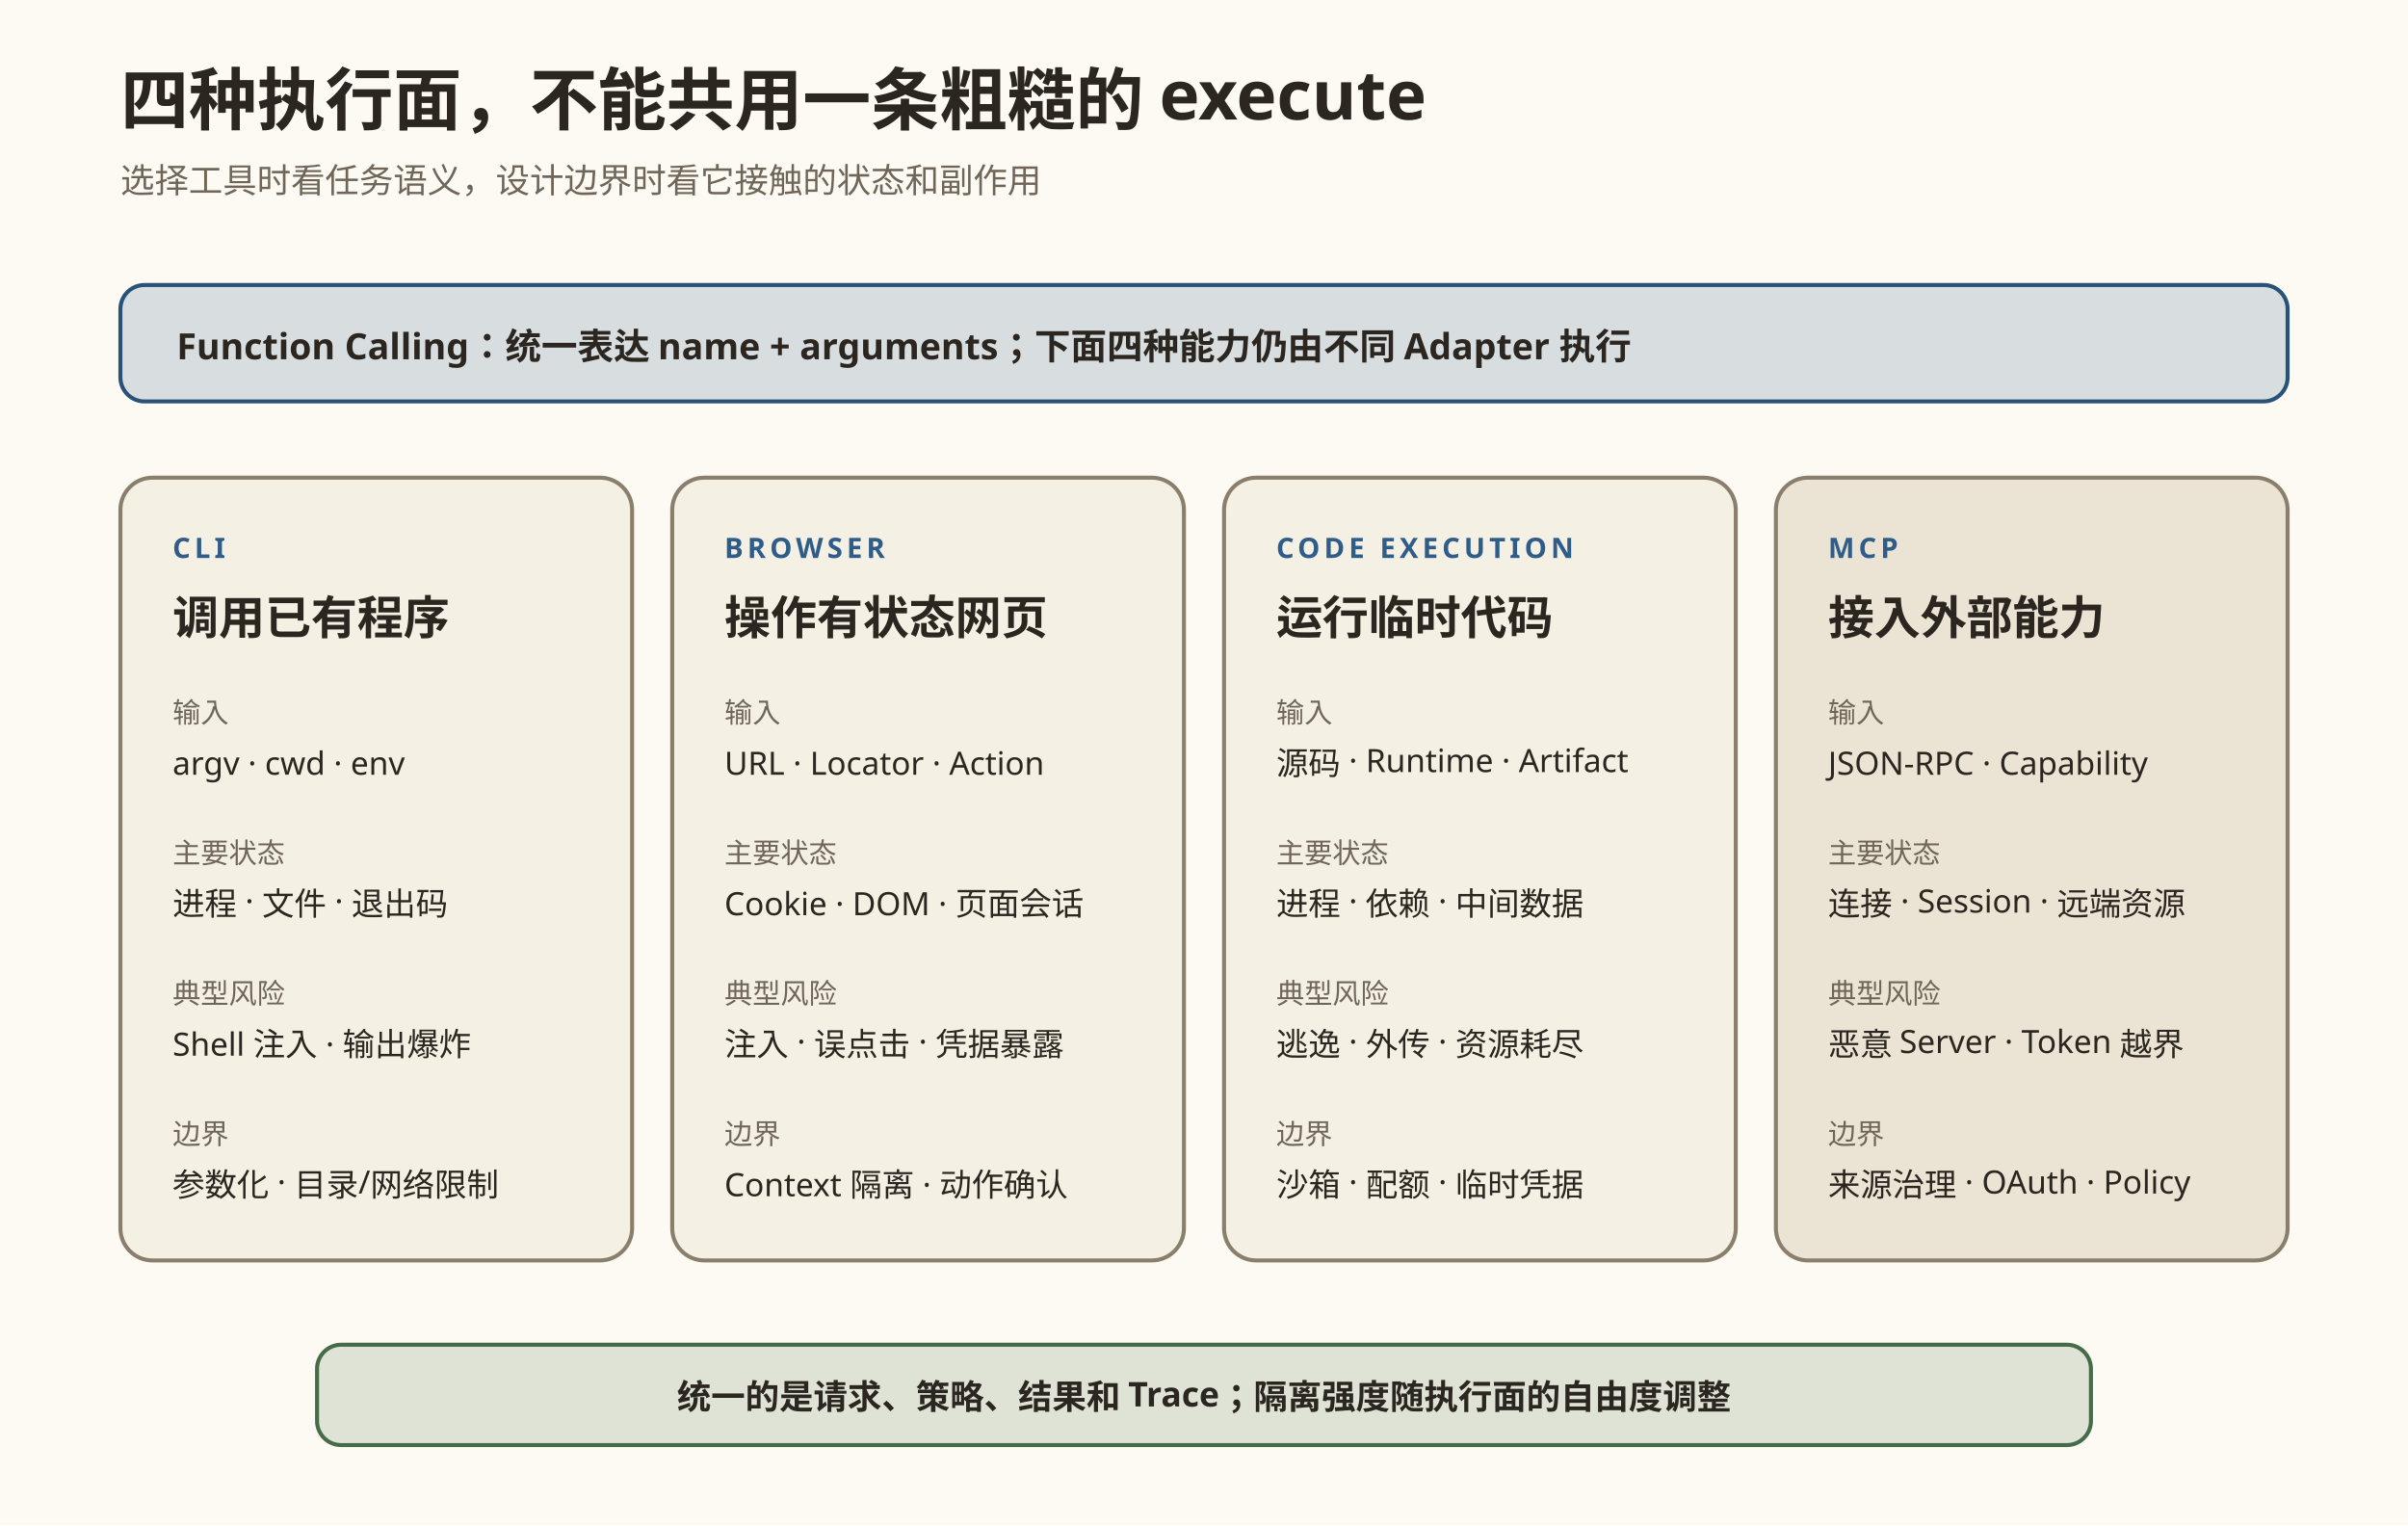
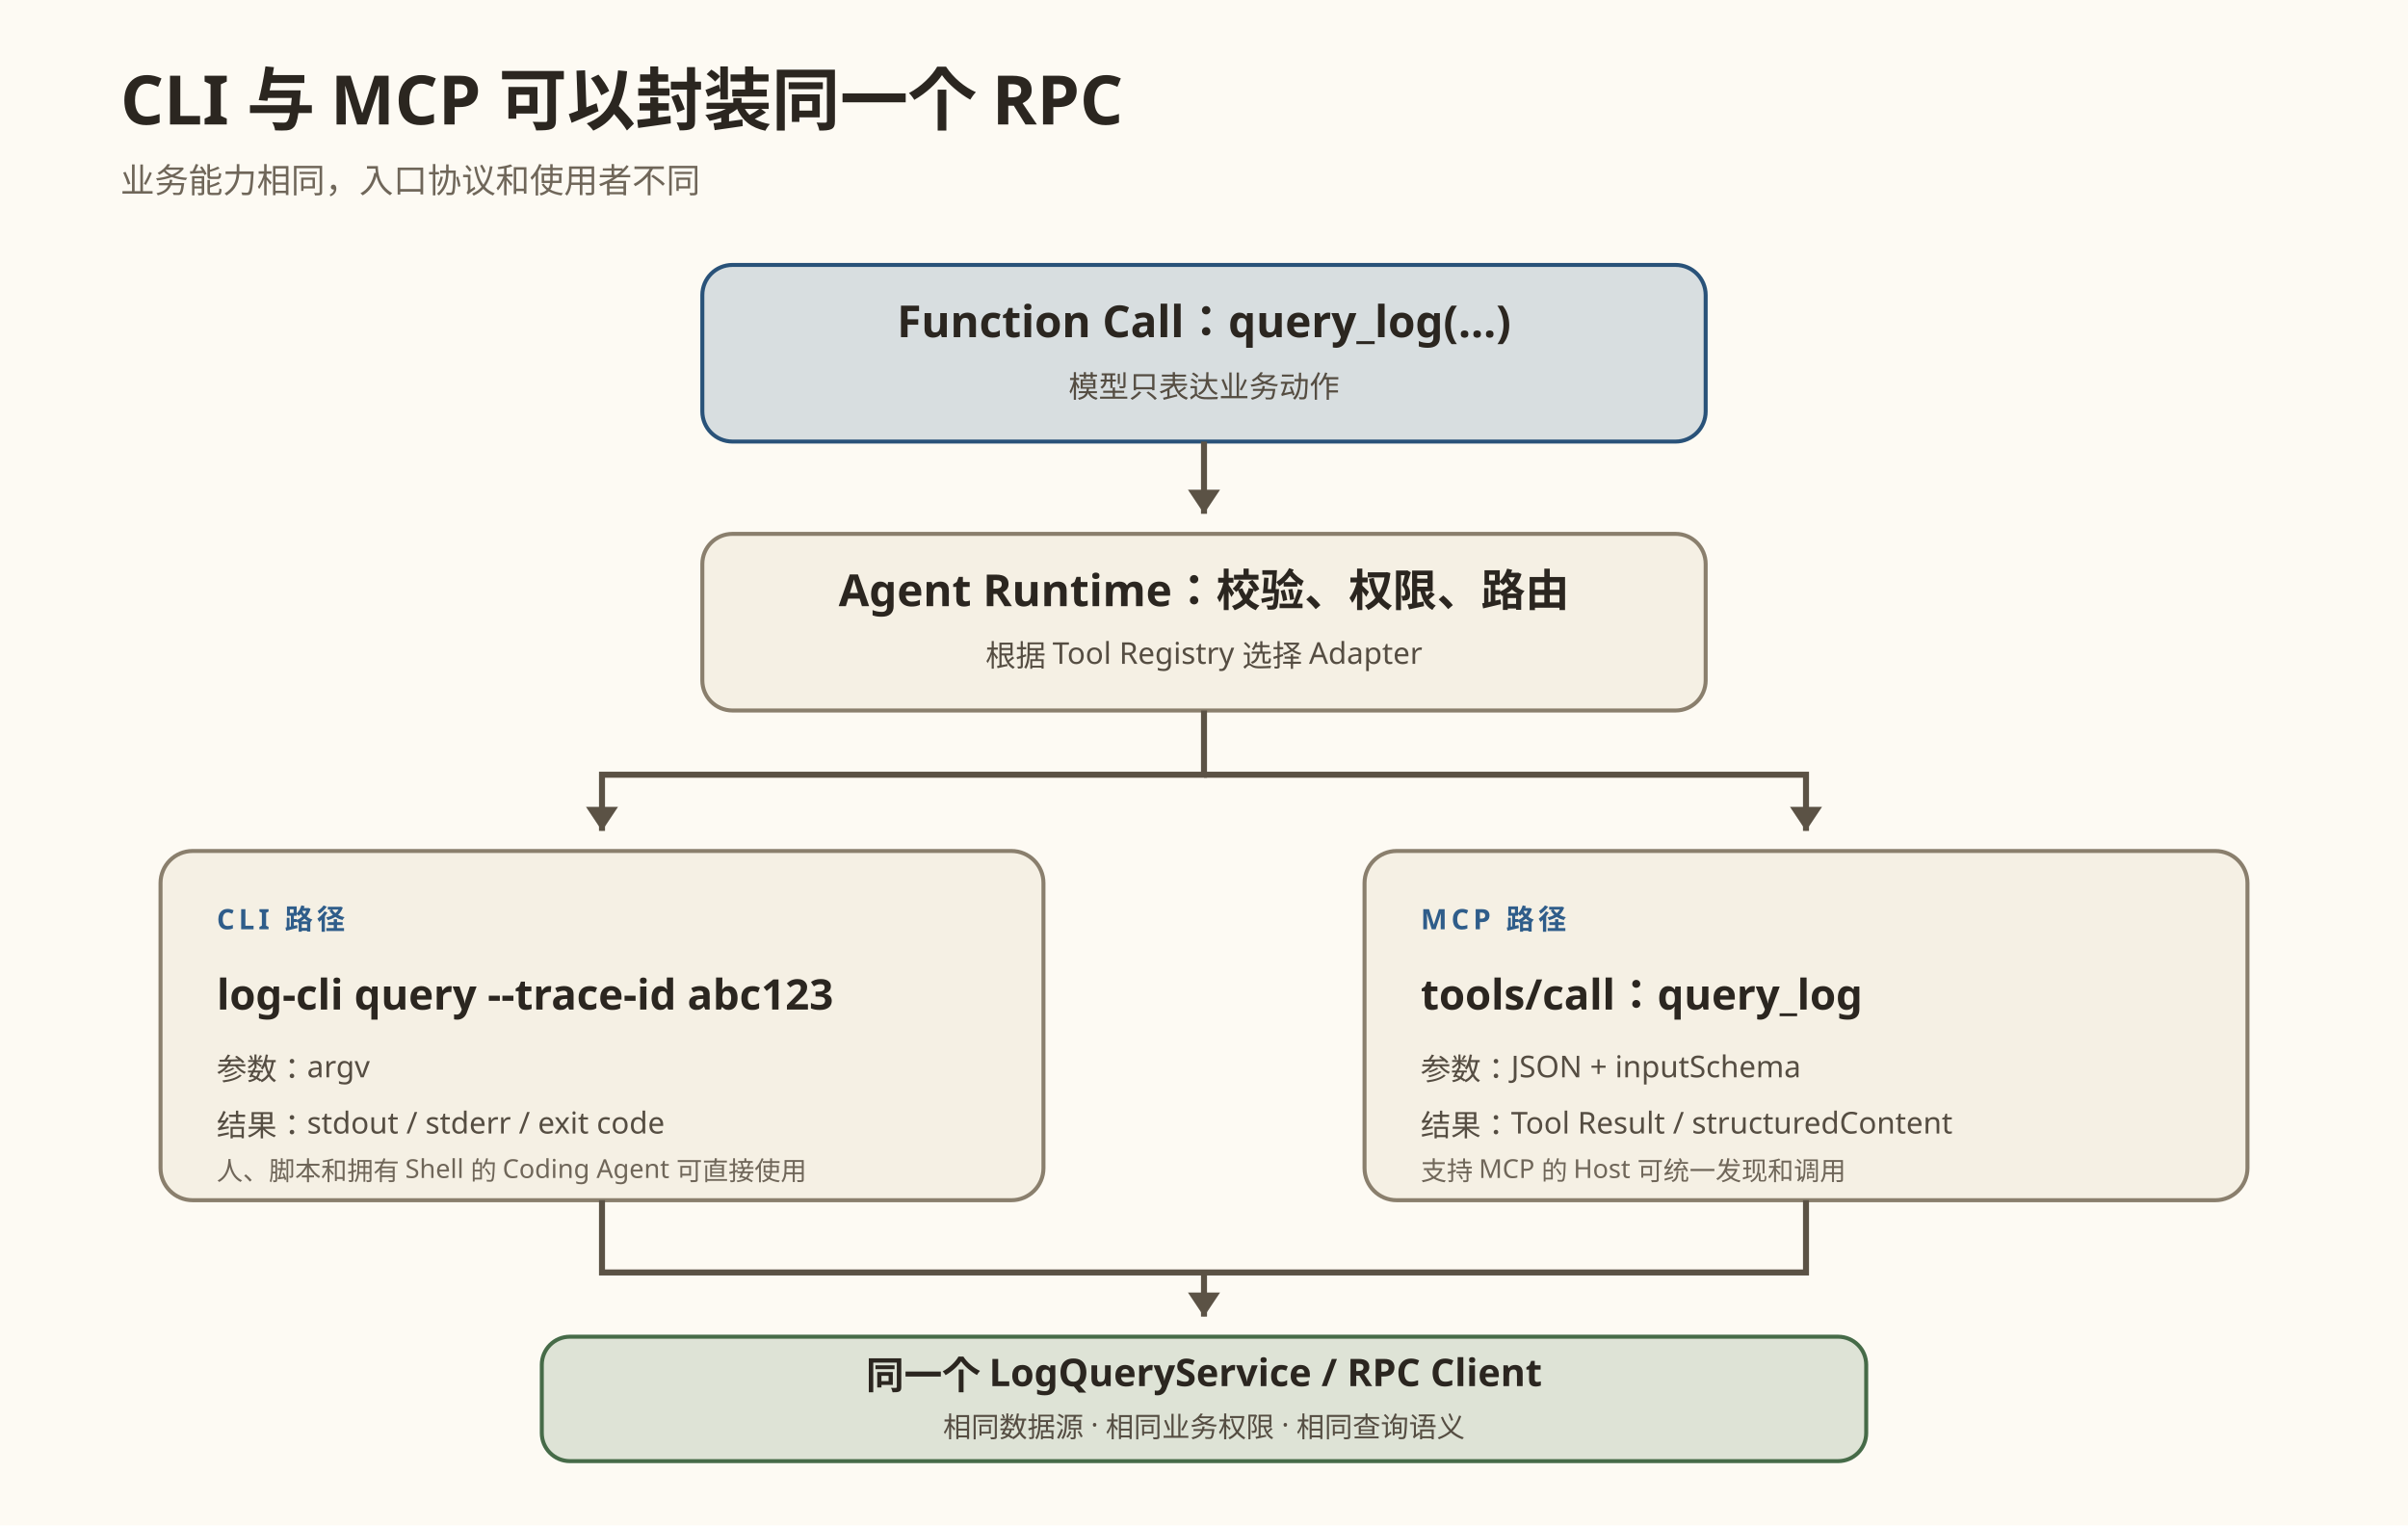
<svg xmlns="http://www.w3.org/2000/svg" width="1200" height="760" viewBox="0 0 1200 760" role="img" aria-labelledby="title desc">
  <rect width="1200" height="760" fill="#fdfaf3" />
  <g font-family="system-ui, sans-serif">
-     <text x="60" y="62" fill="#2b2620" font-size="34" font-weight="700">四种执行面，不能共用一条粗糙的 execute</text>
-     <text x="60" y="96" fill="#6f6659" font-size="17">选择工具时看任务语义，设计边界时看它接触的状态和副作用</text>
-     <rect x="60" y="142" width="1080" height="58" rx="12" fill="#d8dee0" stroke="#295279" stroke-width="2" />
-     <text x="88" y="179" fill="#2b2620" font-size="18" font-weight="650">Function Calling：统一表达 name + arguments；下面四种能力仍由不同 Adapter 执行</text>
-     <rect x="60" y="238" width="255" height="390" rx="16" fill="#f5f0e4" stroke="#8a7f6d" stroke-width="2" />
-     <text x="86" y="278" fill="#2f5d8a" font-size="14" font-weight="700" letter-spacing="2">CLI</text>
-     <text x="86" y="316" fill="#2b2620" font-size="23" font-weight="700">调用已有程序</text>
-     <text x="86" y="360" fill="#6f6659" font-size="14">输入</text>
-     <text x="86" y="386" fill="#2b2620" font-size="16">argv · cwd · env</text>
-     <text x="86" y="430" fill="#6f6659" font-size="14">主要状态</text>
-     <text x="86" y="456" fill="#2b2620" font-size="16">进程 · 文件 · 退出码</text>
-     <text x="86" y="500" fill="#6f6659" font-size="14">典型风险</text>
-     <text x="86" y="526" fill="#2b2620" font-size="16">Shell 注入 · 输出爆炸</text>
-     <text x="86" y="570" fill="#6f6659" font-size="14">边界</text>
-     <text x="86" y="596" fill="#2b2620" font-size="16">参数化 · 目录/网络限制</text>
-     <rect x="335" y="238" width="255" height="390" rx="16" fill="#f5f0e4" stroke="#8a7f6d" stroke-width="2" />
-     <text x="361" y="278" fill="#2f5d8a" font-size="14" font-weight="700" letter-spacing="2">BROWSER</text>
-     <text x="361" y="316" fill="#2b2620" font-size="23" font-weight="700">操作有状态网页</text>
-     <text x="361" y="360" fill="#6f6659" font-size="14">输入</text>
-     <text x="361" y="386" fill="#2b2620" font-size="16">URL · Locator · Action</text>
-     <text x="361" y="430" fill="#6f6659" font-size="14">主要状态</text>
-     <text x="361" y="456" fill="#2b2620" font-size="16">Cookie · DOM · 页面会话</text>
-     <text x="361" y="500" fill="#6f6659" font-size="14">典型风险</text>
-     <text x="361" y="526" fill="#2b2620" font-size="16">注入 · 误点击 · 凭据暴露</text>
-     <text x="361" y="570" fill="#6f6659" font-size="14">边界</text>
-     <text x="361" y="596" fill="#2b2620" font-size="16">Context 隔离 · 动作确认</text>
-     <rect x="610" y="238" width="255" height="390" rx="16" fill="#f5f0e4" stroke="#8a7f6d" stroke-width="2" />
-     <text x="636" y="278" fill="#2f5d8a" font-size="14" font-weight="700" letter-spacing="2">CODE EXECUTION</text>
-     <text x="636" y="316" fill="#2b2620" font-size="23" font-weight="700">运行临时代码</text>
-     <text x="636" y="360" fill="#6f6659" font-size="14">输入</text>
-     <text x="636" y="386" fill="#2b2620" font-size="16">源码 · Runtime · Artifact</text>
-     <text x="636" y="430" fill="#6f6659" font-size="14">主要状态</text>
-     <text x="636" y="456" fill="#2b2620" font-size="16">进程 · 依赖 · 中间数据</text>
-     <text x="636" y="500" fill="#6f6659" font-size="14">典型风险</text>
-     <text x="636" y="526" fill="#2b2620" font-size="16">逃逸 · 外传 · 资源耗尽</text>
-     <text x="636" y="570" fill="#6f6659" font-size="14">边界</text>
-     <text x="636" y="596" fill="#2b2620" font-size="16">沙箱 · 配额 · 临时凭据</text>
-     <rect x="885" y="238" width="255" height="390" rx="16" fill="#ebe4d4" stroke="#8a7f6d" stroke-width="2" />
-     <text x="911" y="278" fill="#2f5d8a" font-size="14" font-weight="700" letter-spacing="2">MCP</text>
-     <text x="911" y="316" fill="#2b2620" font-size="23" font-weight="700">接入外部能力</text>
-     <text x="911" y="360" fill="#6f6659" font-size="14">输入</text>
-     <text x="911" y="386" fill="#2b2620" font-size="16">JSON-RPC · Capability</text>
-     <text x="911" y="430" fill="#6f6659" font-size="14">主要状态</text>
-     <text x="911" y="456" fill="#2b2620" font-size="16">连接 · Session · 远端资源</text>
-     <text x="911" y="500" fill="#6f6659" font-size="14">典型风险</text>
-     <text x="911" y="526" fill="#2b2620" font-size="16">恶意 Server · Token 越界</text>
-     <text x="911" y="570" fill="#6f6659" font-size="14">边界</text>
-     <text x="911" y="596" fill="#2b2620" font-size="16">来源治理 · OAuth · Policy</text>
-     <rect x="158" y="670" width="884" height="50" rx="12" fill="#dee3d6" stroke="#466b48" stroke-width="2" />
-     <text x="600" y="702" text-anchor="middle" fill="#2b2620" font-size="17" font-weight="650">统一的是请求、策略、结果和 Trace；隔离强度随执行面的自由度调整</text>
+     <text x="60" y="62" fill="#2b2620" font-size="34" font-weight="700">CLI 与 MCP 可以封装同一个 RPC</text>
+     <text x="60" y="96" fill="#6f6659" font-size="17">业务能力相同，入口协议和使用者不同</text>
+     <rect x="350" y="132" width="500" height="88" rx="15" fill="#d8dee0" stroke="#295279" stroke-width="2" />
+     <text x="600" y="168" text-anchor="middle" fill="#2b2620" font-size="22" font-weight="700">Function Call：query_log(...)</text>
+     <text x="600" y="198" text-anchor="middle" fill="#554d42" font-size="15">模型只表达业务动作</text>
+     <path d="M600 220 V256" stroke="#5b5245" stroke-width="3" />
+     <path d="M600 256 l-8 -12 h16 z" fill="#5b5245" />
+     <rect x="350" y="266" width="500" height="88" rx="15" fill="#f5f0e4" stroke="#8a7f6d" stroke-width="2" />
+     <text x="600" y="302" text-anchor="middle" fill="#2b2620" font-size="22" font-weight="700">Agent Runtime：校验、权限、路由</text>
+     <text x="600" y="332" text-anchor="middle" fill="#554d42" font-size="15">根据 Tool Registry 选择 Adapter</text>
+     <path d="M600 354 V386 H300 V414" stroke="#5b5245" stroke-width="3" fill="none" />
+     <path d="M600 386 H900 V414" stroke="#5b5245" stroke-width="3" fill="none" />
+     <path d="M300 414 l-8 -12 h16 z" fill="#5b5245" />
+     <path d="M900 414 l-8 -12 h16 z" fill="#5b5245" />
+     <rect x="80" y="424" width="440" height="174" rx="16" fill="#f5f0e4" stroke="#8a7f6d" stroke-width="2" />
+     <text x="108" y="463" fill="#2f5d8a" font-size="14" font-weight="700" letter-spacing="2">CLI 路径</text>
+     <text x="108" y="503" fill="#2b2620" font-size="21" font-weight="700">log-cli query --trace-id abc123</text>
+     <text x="108" y="538" fill="#554d42" font-size="15">参数：argv</text>
+     <text x="108" y="566" fill="#554d42" font-size="15">结果：stdout / stderr / exit code</text>
+     <text x="108" y="588" fill="#6f6659" font-size="13">人、脚本和拥有 Shell 的 Coding Agent 可直接使用</text>
+     <rect x="680" y="424" width="440" height="174" rx="16" fill="#f5f0e4" stroke="#8a7f6d" stroke-width="2" />
+     <text x="708" y="463" fill="#2f5d8a" font-size="14" font-weight="700" letter-spacing="2">MCP 路径</text>
+     <text x="708" y="503" fill="#2b2620" font-size="21" font-weight="700">tools/call：query_log</text>
+     <text x="708" y="538" fill="#554d42" font-size="15">参数：JSON + inputSchema</text>
+     <text x="708" y="566" fill="#554d42" font-size="15">结果：Tool Result / structuredContent</text>
+     <text x="708" y="588" fill="#6f6659" font-size="13">支持 MCP 的 Host 可统一发现和调用</text>
+     <path d="M300 598 V634 H600" stroke="#5b5245" stroke-width="3" fill="none" />
+     <path d="M900 598 V634 H600" stroke="#5b5245" stroke-width="3" fill="none" />
+     <path d="M600 634 V656" stroke="#5b5245" stroke-width="3" />
+     <path d="M600 656 l-8 -12 h16 z" fill="#5b5245" />
+     <rect x="270" y="666" width="660" height="62" rx="14" fill="#dee3d6" stroke="#466b48" stroke-width="2" />
+     <text x="600" y="692" text-anchor="middle" fill="#2b2620" font-size="19" font-weight="700">同一个 LogQueryService / RPC Client</text>
+     <text x="600" y="716" text-anchor="middle" fill="#554d42" font-size="14">相同数据源 · 相同业务权限 · 相同查询语义</text>
  </g>
</svg>
